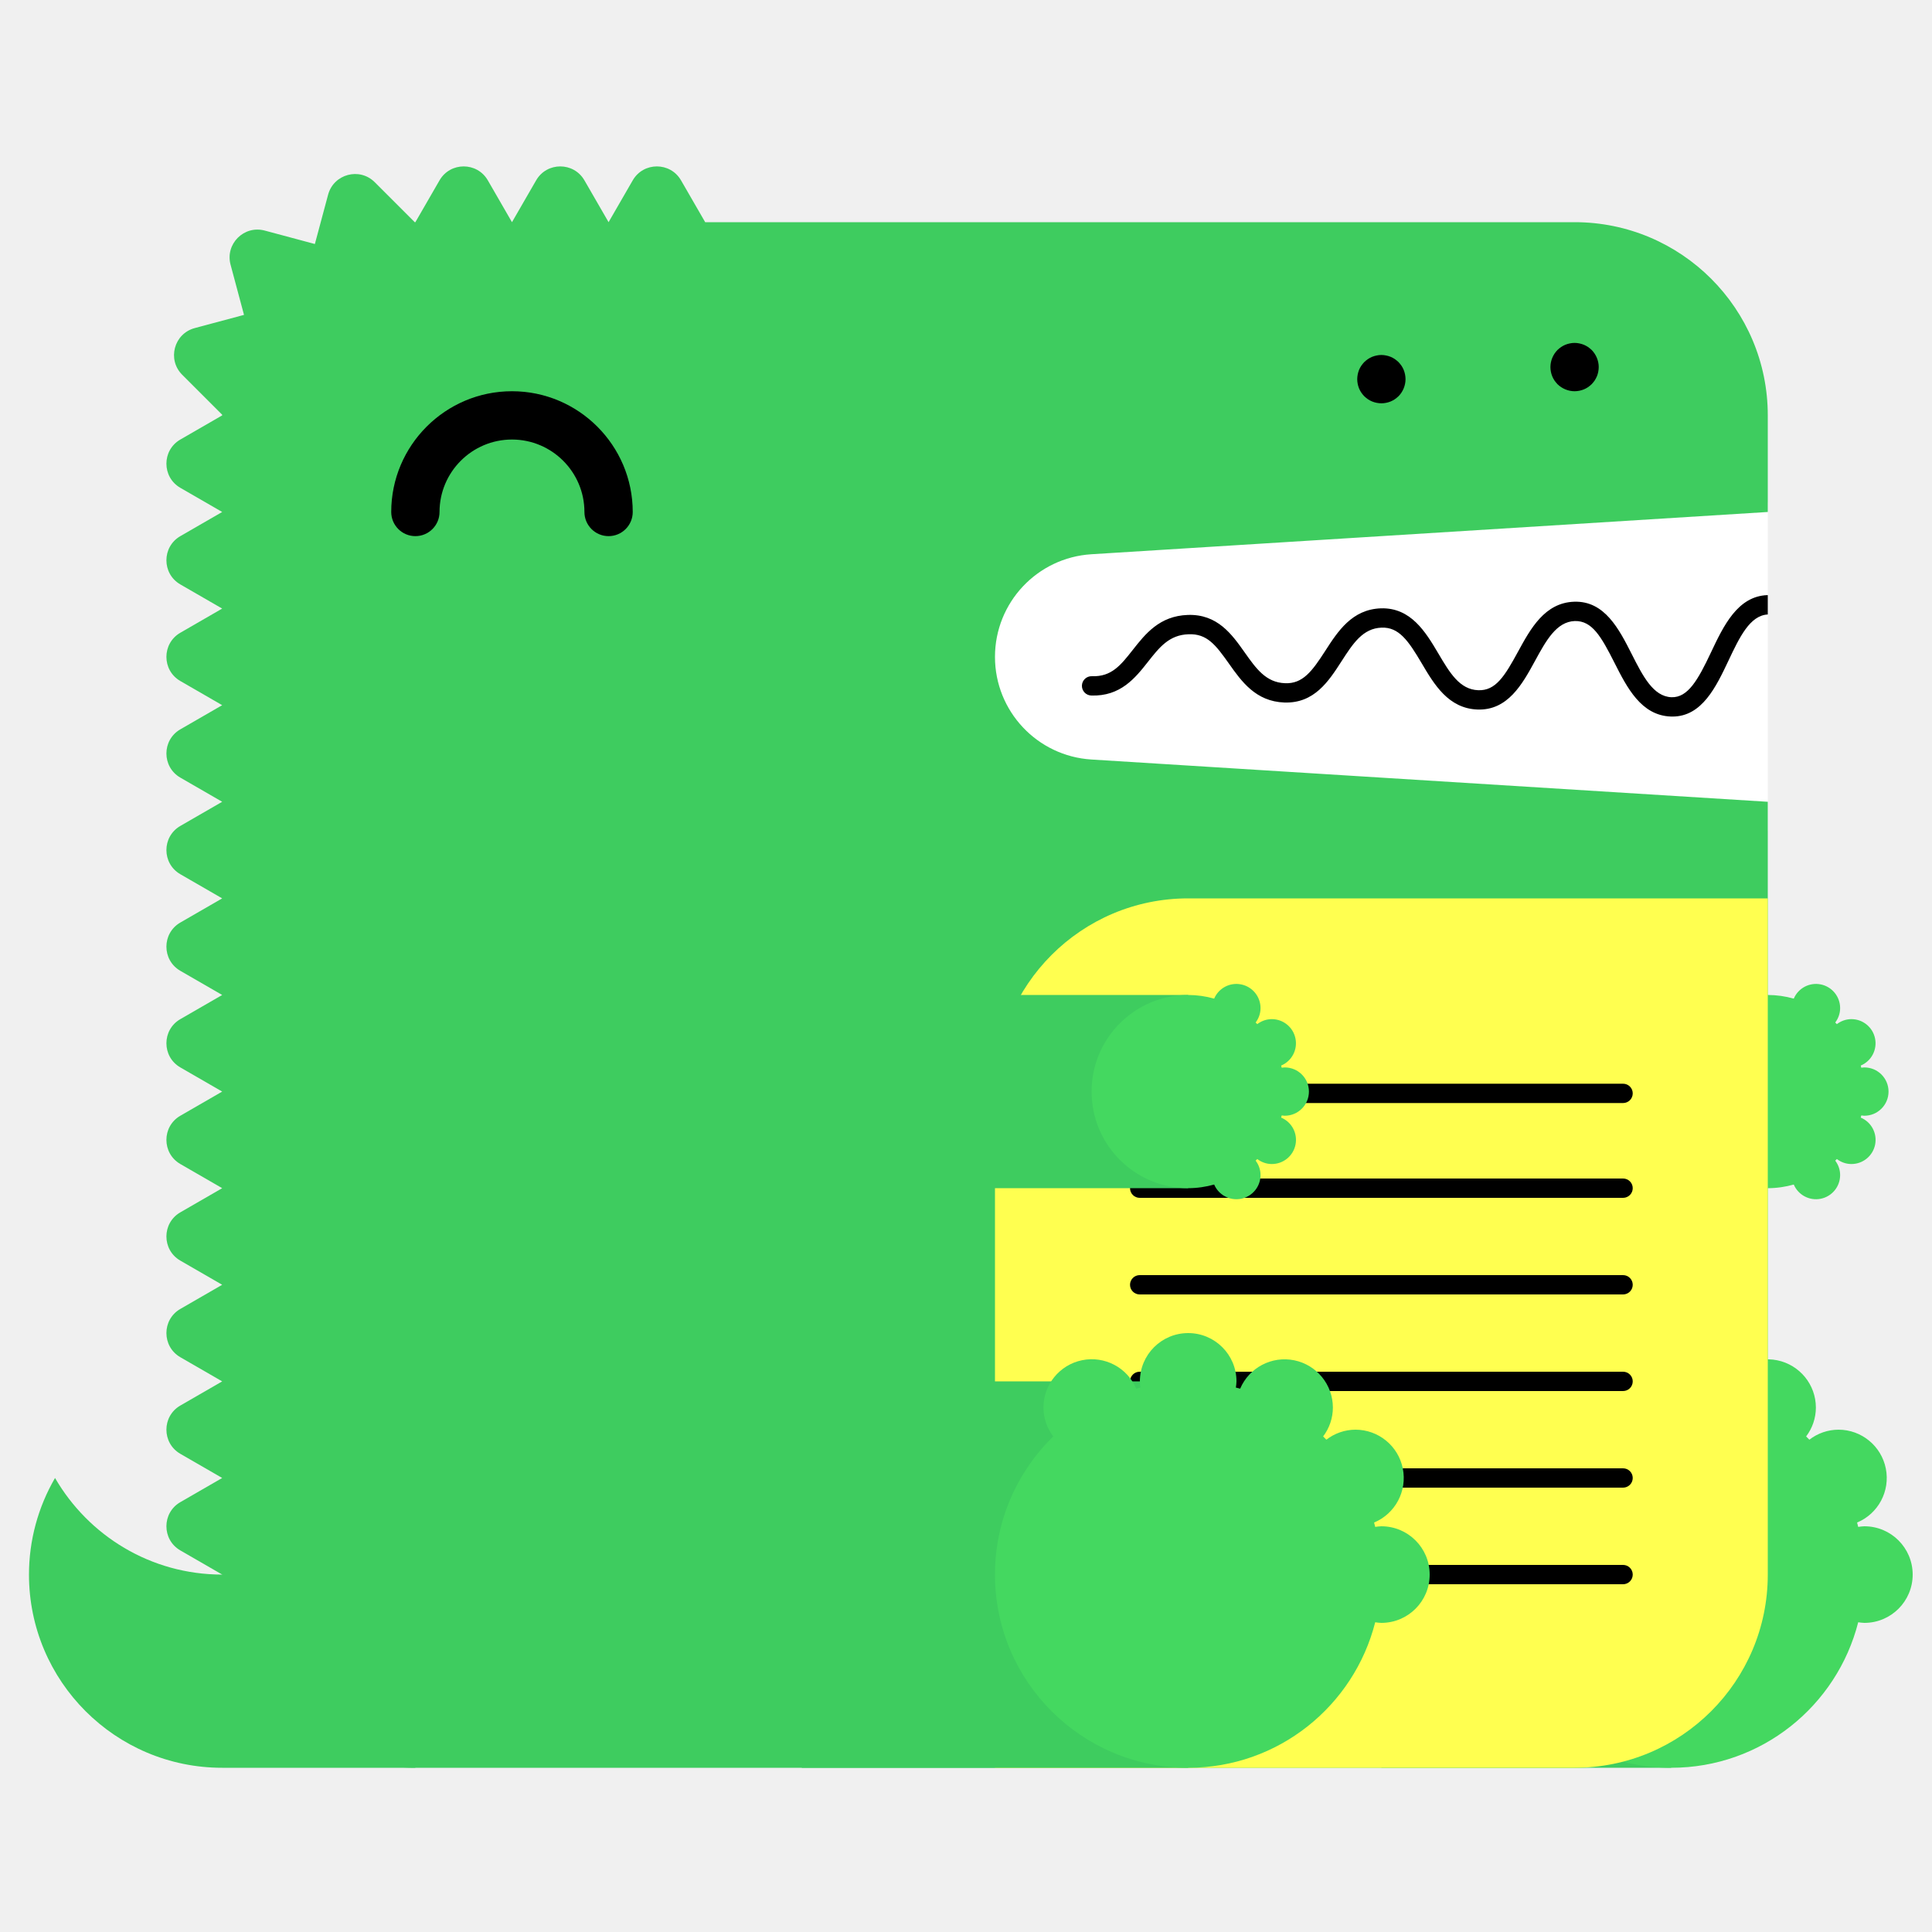
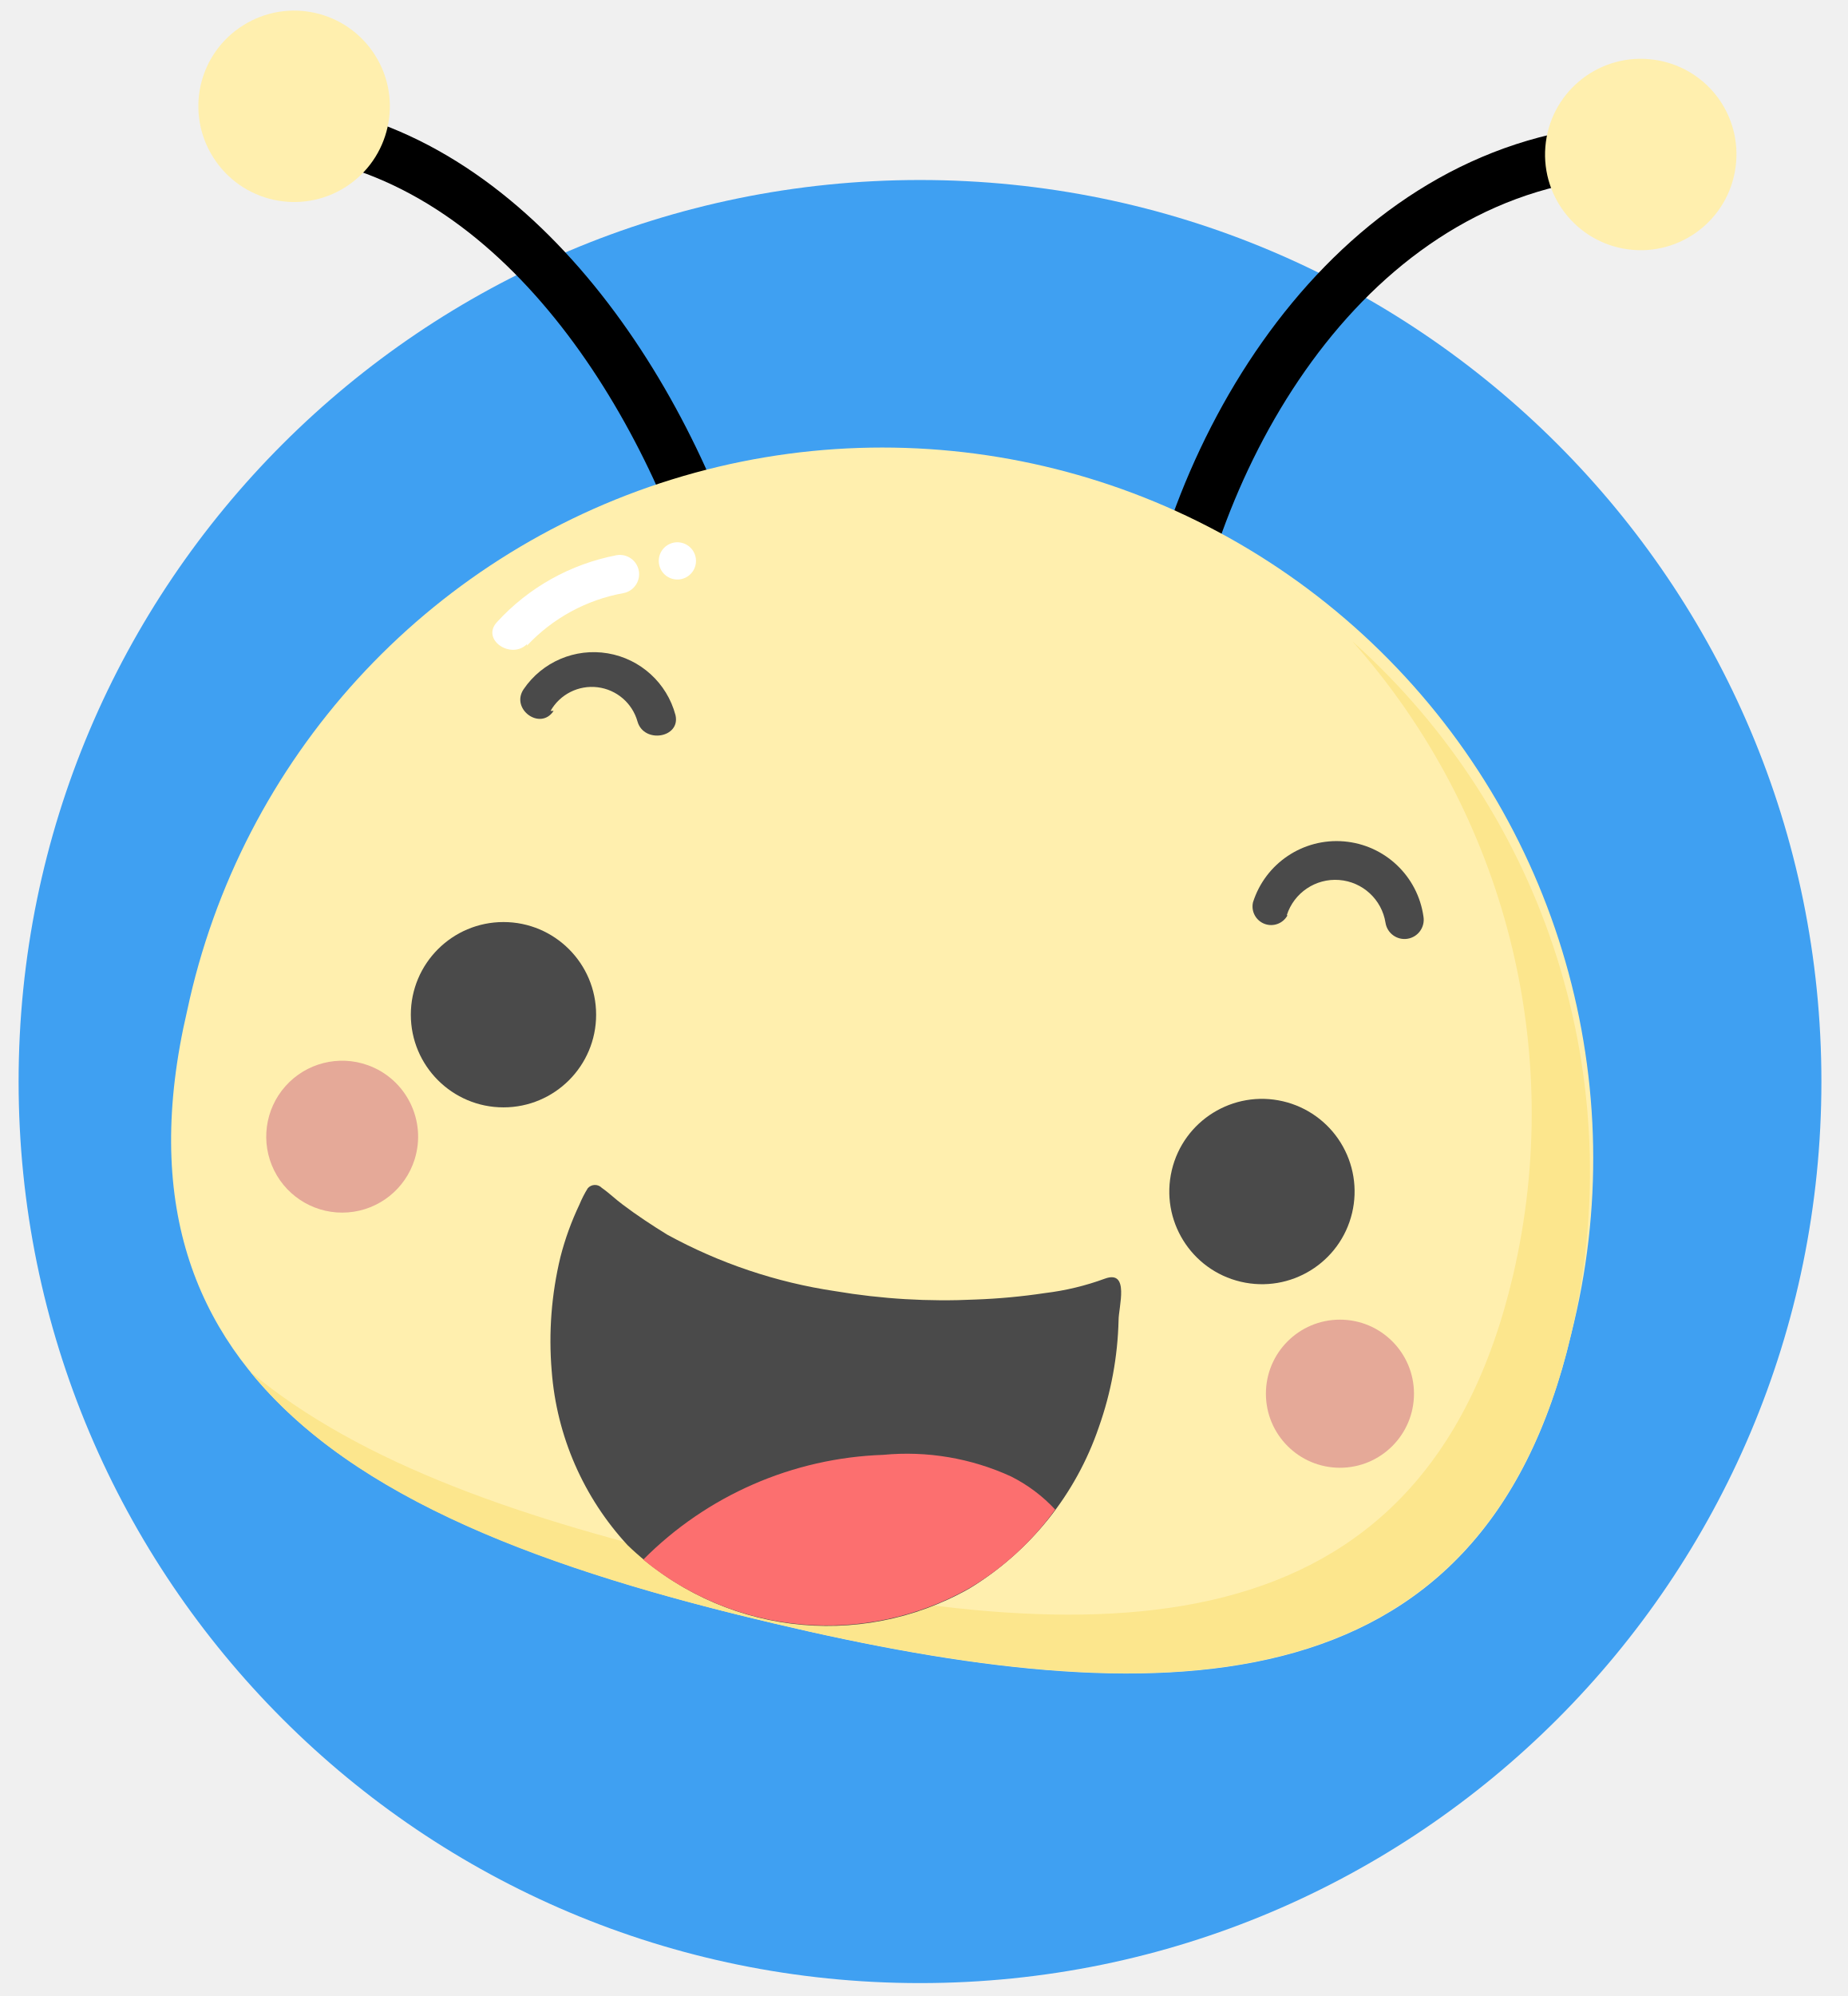
- <svg xmlns="http://www.w3.org/2000/svg" width="200" height="200" viewBox="0 0 200 200">
-   <g fill="none" fill-rule="evenodd">
-     <path fill="#FFF" d="M99 52h84v34H99z" />
-     <path d="M23 163c-7.398 0-13.843-4.027-17.303-10A19.886 19.886 0 0 0 3 163c0 11.046 8.954 20 20 20h20v-20H23z" fill="#3ECC5F" />
-     <path d="M112.98 57.376L183 53V43c0-11.046-8.954-20-20-20H73l-2.5-4.33c-1.112-1.925-3.889-1.925-5 0L63 23l-2.5-4.33c-1.111-1.925-3.889-1.925-5 0L53 23l-2.5-4.33c-1.111-1.925-3.889-1.925-5 0L43 23c-.022 0-.042.003-.065.003l-4.142-4.141c-1.57-1.571-4.252-.853-4.828 1.294l-1.369 5.104-5.192-1.392c-2.148-.575-4.111 1.389-3.535 3.536l1.39 5.193-5.102 1.367c-2.148.576-2.867 3.259-1.296 4.83l4.142 4.142c0 .021-.003.042-.003.064l-4.33 2.5c-1.925 1.111-1.925 3.889 0 5L23 53l-4.33 2.5c-1.925 1.111-1.925 3.889 0 5L23 63l-4.33 2.5c-1.925 1.111-1.925 3.889 0 5L23 73l-4.33 2.5c-1.925 1.111-1.925 3.889 0 5L23 83l-4.33 2.5c-1.925 1.111-1.925 3.889 0 5L23 93l-4.33 2.5c-1.925 1.111-1.925 3.889 0 5L23 103l-4.33 2.5c-1.925 1.111-1.925 3.889 0 5L23 113l-4.33 2.5c-1.925 1.111-1.925 3.889 0 5L23 123l-4.33 2.5c-1.925 1.111-1.925 3.889 0 5L23 133l-4.33 2.5c-1.925 1.111-1.925 3.889 0 5L23 143l-4.33 2.5c-1.925 1.111-1.925 3.889 0 5L23 153l-4.33 2.5c-1.925 1.111-1.925 3.889 0 5L23 163c0 11.046 8.954 20 20 20h120c11.046 0 20-8.954 20-20V83l-70.02-4.376A10.645 10.645 0 0 1 103 68c0-5.621 4.37-10.273 9.98-10.624" fill="#3ECC5F" />
-     <path fill="#3ECC5F" d="M143 183h30v-40h-30z" />
-     <path d="M193 158c-.219 0-.428.037-.639.064-.038-.15-.074-.301-.116-.451A5 5 0 0 0 190.32 148a4.96 4.96 0 0 0-3.016 1.036 26.531 26.531 0 0 0-.335-.336 4.955 4.955 0 0 0 1.011-2.987 5 5 0 0 0-9.599-1.959c-.148-.042-.297-.077-.445-.115.027-.211.064-.42.064-.639a5 5 0 0 0-5-5 5 5 0 0 0-5 5c0 .219.037.428.064.639-.148.038-.297.073-.445.115a4.998 4.998 0 0 0-9.599 1.959c0 1.125.384 2.151 1.011 2.987-3.717 3.632-6.031 8.693-6.031 14.3 0 11.046 8.954 20 20 20 9.339 0 17.16-6.41 19.361-15.064.211.027.42.064.639.064a5 5 0 0 0 5-5 5 5 0 0 0-5-5" fill="#44D860" />
-     <path fill="#3ECC5F" d="M153 123h30v-20h-30z" />
-     <path d="M193 115.5a2.5 2.5 0 1 0 0-5c-.109 0-.214.019-.319.032-.02-.075-.037-.15-.058-.225a2.501 2.501 0 0 0-.963-4.807c-.569 0-1.088.197-1.508.518a6.653 6.653 0 0 0-.168-.168c.314-.417.506-.931.506-1.494a2.5 2.5 0 0 0-4.8-.979A9.987 9.987 0 0 0 183 103c-5.522 0-10 4.478-10 10s4.478 10 10 10c.934 0 1.833-.138 2.69-.377a2.5 2.5 0 0 0 4.8-.979c0-.563-.192-1.077-.506-1.494.057-.055.113-.111.168-.168.42.321.939.518 1.508.518a2.5 2.5 0 0 0 .963-4.807c.021-.074.038-.15.058-.225.105.013.21.032.319.032" fill="#44D860" />
-     <path d="M63 55.5a2.5 2.5 0 0 1-2.5-2.5c0-4.136-3.364-7.5-7.5-7.5s-7.5 3.364-7.5 7.5a2.5 2.5 0 1 1-5 0c0-6.893 5.607-12.5 12.5-12.5S65.5 46.107 65.5 53a2.5 2.5 0 0 1-2.5 2.5" fill="#000" />
-     <path d="M103 183h60c11.046 0 20-8.954 20-20V93h-60c-11.046 0-20 8.954-20 20v70z" fill="#FFFF50" />
-     <path d="M168.02 124h-50.04a1 1 0 1 1 0-2h50.04a1 1 0 1 1 0 2m0 20h-50.04a1 1 0 1 1 0-2h50.04a1 1 0 1 1 0 2m0 20h-50.04a1 1 0 1 1 0-2h50.04a1 1 0 1 1 0 2m0-49.814h-50.04a1 1 0 1 1 0-2h50.04a1 1 0 1 1 0 2m0 19.814h-50.04a1 1 0 1 1 0-2h50.04a1 1 0 1 1 0 2m0 20h-50.04a1 1 0 1 1 0-2h50.04a1 1 0 1 1 0 2M183 61.611c-.012 0-.022-.006-.034-.005-3.09.105-4.552 3.196-5.842 5.923-1.346 2.85-2.387 4.703-4.093 4.647-1.889-.068-2.969-2.202-4.113-4.46-1.314-2.594-2.814-5.536-5.963-5.426-3.046.104-4.513 2.794-5.807 5.167-1.377 2.528-2.314 4.065-4.121 3.994-1.927-.07-2.951-1.805-4.136-3.813-1.321-2.236-2.848-4.75-5.936-4.664-2.994.103-4.465 2.385-5.763 4.4-1.373 2.13-2.335 3.428-4.165 3.351-1.973-.07-2.992-1.51-4.171-3.177-1.324-1.873-2.816-3.993-5.895-3.89-2.928.1-4.399 1.97-5.696 3.618-1.232 1.564-2.194 2.802-4.229 2.724a1 1 0 0 0-.072 2c3.017.101 4.545-1.8 5.872-3.487 1.177-1.496 2.193-2.787 4.193-2.855 1.926-.082 2.829 1.115 4.195 3.045 1.297 1.834 2.769 3.914 5.731 4.021 3.103.104 4.596-2.215 5.918-4.267 1.182-1.834 2.202-3.417 4.15-3.484 1.793-.067 2.769 1.35 4.145 3.681 1.297 2.197 2.766 4.686 5.787 4.796 3.125.108 4.634-2.62 5.949-5.035 1.139-2.088 2.214-4.06 4.119-4.126 1.793-.042 2.728 1.595 4.111 4.33 1.292 2.553 2.757 5.445 5.825 5.556l.169.003c3.064 0 4.518-3.075 5.805-5.794 1.139-2.41 2.217-4.68 4.067-4.773v-2z" fill="#000" />
-     <path fill="#3ECC5F" d="M83 183h40v-40H83z" />
-     <path d="M143 158c-.219 0-.428.037-.639.064-.038-.15-.074-.301-.116-.451A5 5 0 0 0 140.32 148a4.96 4.96 0 0 0-3.016 1.036 26.531 26.531 0 0 0-.335-.336 4.955 4.955 0 0 0 1.011-2.987 5 5 0 0 0-9.599-1.959c-.148-.042-.297-.077-.445-.115.027-.211.064-.42.064-.639a5 5 0 0 0-5-5 5 5 0 0 0-5 5c0 .219.037.428.064.639-.148.038-.297.073-.445.115a4.998 4.998 0 0 0-9.599 1.959c0 1.125.384 2.151 1.011 2.987-3.717 3.632-6.031 8.693-6.031 14.3 0 11.046 8.954 20 20 20 9.339 0 17.16-6.41 19.361-15.064.211.027.42.064.639.064a5 5 0 0 0 5-5 5 5 0 0 0-5-5" fill="#44D860" />
-     <path fill="#3ECC5F" d="M83 123h40v-20H83z" />
-     <path d="M133 115.5a2.5 2.5 0 1 0 0-5c-.109 0-.214.019-.319.032-.02-.075-.037-.15-.058-.225a2.501 2.501 0 0 0-.963-4.807c-.569 0-1.088.197-1.508.518a6.653 6.653 0 0 0-.168-.168c.314-.417.506-.931.506-1.494a2.5 2.5 0 0 0-4.8-.979A9.987 9.987 0 0 0 123 103c-5.522 0-10 4.478-10 10s4.478 10 10 10c.934 0 1.833-.138 2.69-.377a2.5 2.5 0 0 0 4.8-.979c0-.563-.192-1.077-.506-1.494.057-.055.113-.111.168-.168.42.321.939.518 1.508.518a2.5 2.5 0 0 0 .963-4.807c.021-.074.038-.15.058-.225.105.013.21.032.319.032" fill="#44D860" />
-     <path d="M143 41.75c-.16 0-.33-.02-.49-.05a2.52 2.52 0 0 1-.47-.14c-.15-.06-.29-.14-.431-.23-.13-.09-.259-.2-.38-.31-.109-.12-.219-.24-.309-.38s-.17-.28-.231-.43a2.619 2.619 0 0 1-.189-.96c0-.16.02-.33.05-.49.03-.16.08-.31.139-.47.061-.15.141-.29.231-.43.09-.13.2-.26.309-.38.121-.11.25-.22.38-.31.141-.09.281-.17.431-.23.149-.06.31-.11.47-.14.32-.07.65-.07.98 0 .159.03.32.08.47.14.149.06.29.14.43.23.13.09.259.2.38.31.11.12.22.25.31.38.09.14.17.28.23.43.06.16.11.31.14.47.029.16.05.33.05.49 0 .66-.271 1.31-.73 1.77-.121.11-.25.22-.38.31-.14.09-.281.17-.43.23a2.565 2.565 0 0 1-.96.19m20-1.25c-.66 0-1.3-.27-1.771-.73a3.802 3.802 0 0 1-.309-.38c-.09-.14-.17-.28-.231-.43a2.619 2.619 0 0 1-.189-.96c0-.66.27-1.3.729-1.77.121-.11.25-.22.38-.31.141-.09.281-.17.431-.23.149-.06.31-.11.47-.14.32-.07.66-.07.98 0 .159.03.32.08.47.14.149.06.29.14.43.23.13.09.259.2.38.31.459.47.73 1.11.73 1.77 0 .16-.021.33-.05.49-.03.16-.08.32-.14.47-.07.15-.14.29-.23.43-.09.13-.2.26-.31.38-.121.11-.25.22-.38.31-.14.09-.281.17-.43.23a2.565 2.565 0 0 1-.96.19" fill="#000" />
+ <svg xmlns="http://www.w3.org/2000/svg" viewBox="0 0 48.67 52.56">
+   <defs>
+     <style>.cls-1{fill:#3fa0f2;}.cls-2{fill:#ffefae;}.cls-3{fill:#fce68d;}.cls-4{fill:#4a4a4a;}.cls-5{fill:#e5a998;}.cls-6{fill:#fc6f6f;}.cls-7{fill:#fff;}</style>
+   </defs>
+   <g id="OBJECTS">
+     <circle class="cls-1" cx="24.23" cy="28.48" r="23.74" />
+     <path d="M31.11,18.78c.52-5.81,4.22-12.91,10.53-14,.87-.15.73-1.52-.15-1.37C34.57,4.6,30.33,12.09,29.76,18.56c-.08.88,1.28,1.1,1.35.22Z" />
+     <path d="M18.75,17c-1.2-5-4.7-11.4-10.09-12.73-.86-.21-.6-1.56.26-1.35,5.89,1.45,9.8,8.15,11.14,13.64.2.86-1.1,1.31-1.31.44Z" />
+     <path class="cls-2" d="M5.62,4.15A2.52,2.52,0,1,0,6.4.67,2.51,2.51,0,0,0,5.62,4.15Z" />
+     <path class="cls-2" d="M45.71,4.4a2.52,2.52,0,1,1-2.17-2.83A2.51,2.51,0,0,1,45.71,4.4Z" />
+     <path class="cls-2" d="M41.38,35.13c-2.35,10.06-10.94,10-21,7.62S2.58,36.67,4.93,26.61a18.72,18.72,0,1,1,36.45,8.52Z" />
+     <path class="cls-3" d="M41.38,35.13a18.72,18.72,0,0,0-5.76-18.24,18.73,18.73,0,0,1,4.23,16.69c-2.36,10.06-10.94,10-21,7.62-5-1.16-9.36-2.65-12.26-5.08,2.72,3.37,7.85,5.24,13.8,6.63C30.44,45.11,39,45.19,41.38,35.13Z" />
+     <circle class="cls-4" cx="13.26" cy="26.72" r="2.44" />
+     <path class="cls-4" d="M35.61,31.94A2.44,2.44,0,1,1,33.79,29,2.44,2.44,0,0,1,35.61,31.94Z" />
+     <path class="cls-5" d="M10.92,30.53a2,2,0,1,1-1.23-2.48A2,2,0,0,1,10.92,30.53Z" />
+     <circle class="cls-5" cx="35.29" cy="36.7" r="1.95" />
+     <path class="cls-4" d="M33.89,24.1a1.34,1.34,0,0,1,2.6.2.49.49,0,0,0,1-.16A2.31,2.31,0,0,0,33,23.76a.49.49,0,0,0,.91.34Z" />
+     <path class="cls-4" d="M14.5,18.72a1.25,1.25,0,0,1,2.29.28c.17.59,1.14.43,1-.17a2.23,2.23,0,0,0-4-.68c-.35.52.44,1.1.79.57Z" />
+     <path class="cls-4" d="M15.48,31.29a2.89,2.89,0,0,0-.22.43,7.59,7.59,0,0,0-.5,1.38,9.43,9.43,0,0,0-.23,3,7.61,7.61,0,0,0,2,4.59,7.58,7.58,0,0,0,9,1.14,8,8,0,0,0,3.41-4.25,9.07,9.07,0,0,0,.52-2.82c0-.34.3-1.33-.36-1.09a7,7,0,0,1-1.58.38,16.17,16.17,0,0,1-1.83.17A17.16,17.16,0,0,1,22,34a13.26,13.26,0,0,1-4.43-1.49c-.39-.24-.8-.51-1.17-.79-.19-.14-.35-.3-.55-.44A.25.25,0,0,0,15.48,31.29Z" />
+     <path class="cls-6" d="M26.63,38.88a6.58,6.58,0,0,0-3.37-.57,9.36,9.36,0,0,0-6.32,2.76,7.63,7.63,0,0,0,8.59.75,7.46,7.46,0,0,0,2.26-2.07A4.11,4.11,0,0,0,26.63,38.88Z" />
+     <path class="cls-7" d="M13.88,17a4.6,4.6,0,0,1,2.53-1.38.49.49,0,0,0-.17-1,5.72,5.72,0,0,0-3.15,1.76c-.43.46.37,1,.79.58Z" />
+     <path class="cls-7" d="M17.67,15.23a.49.49,0,0,0,.34-.92.49.49,0,0,0-.34.92Z" />
  </g>
</svg>
